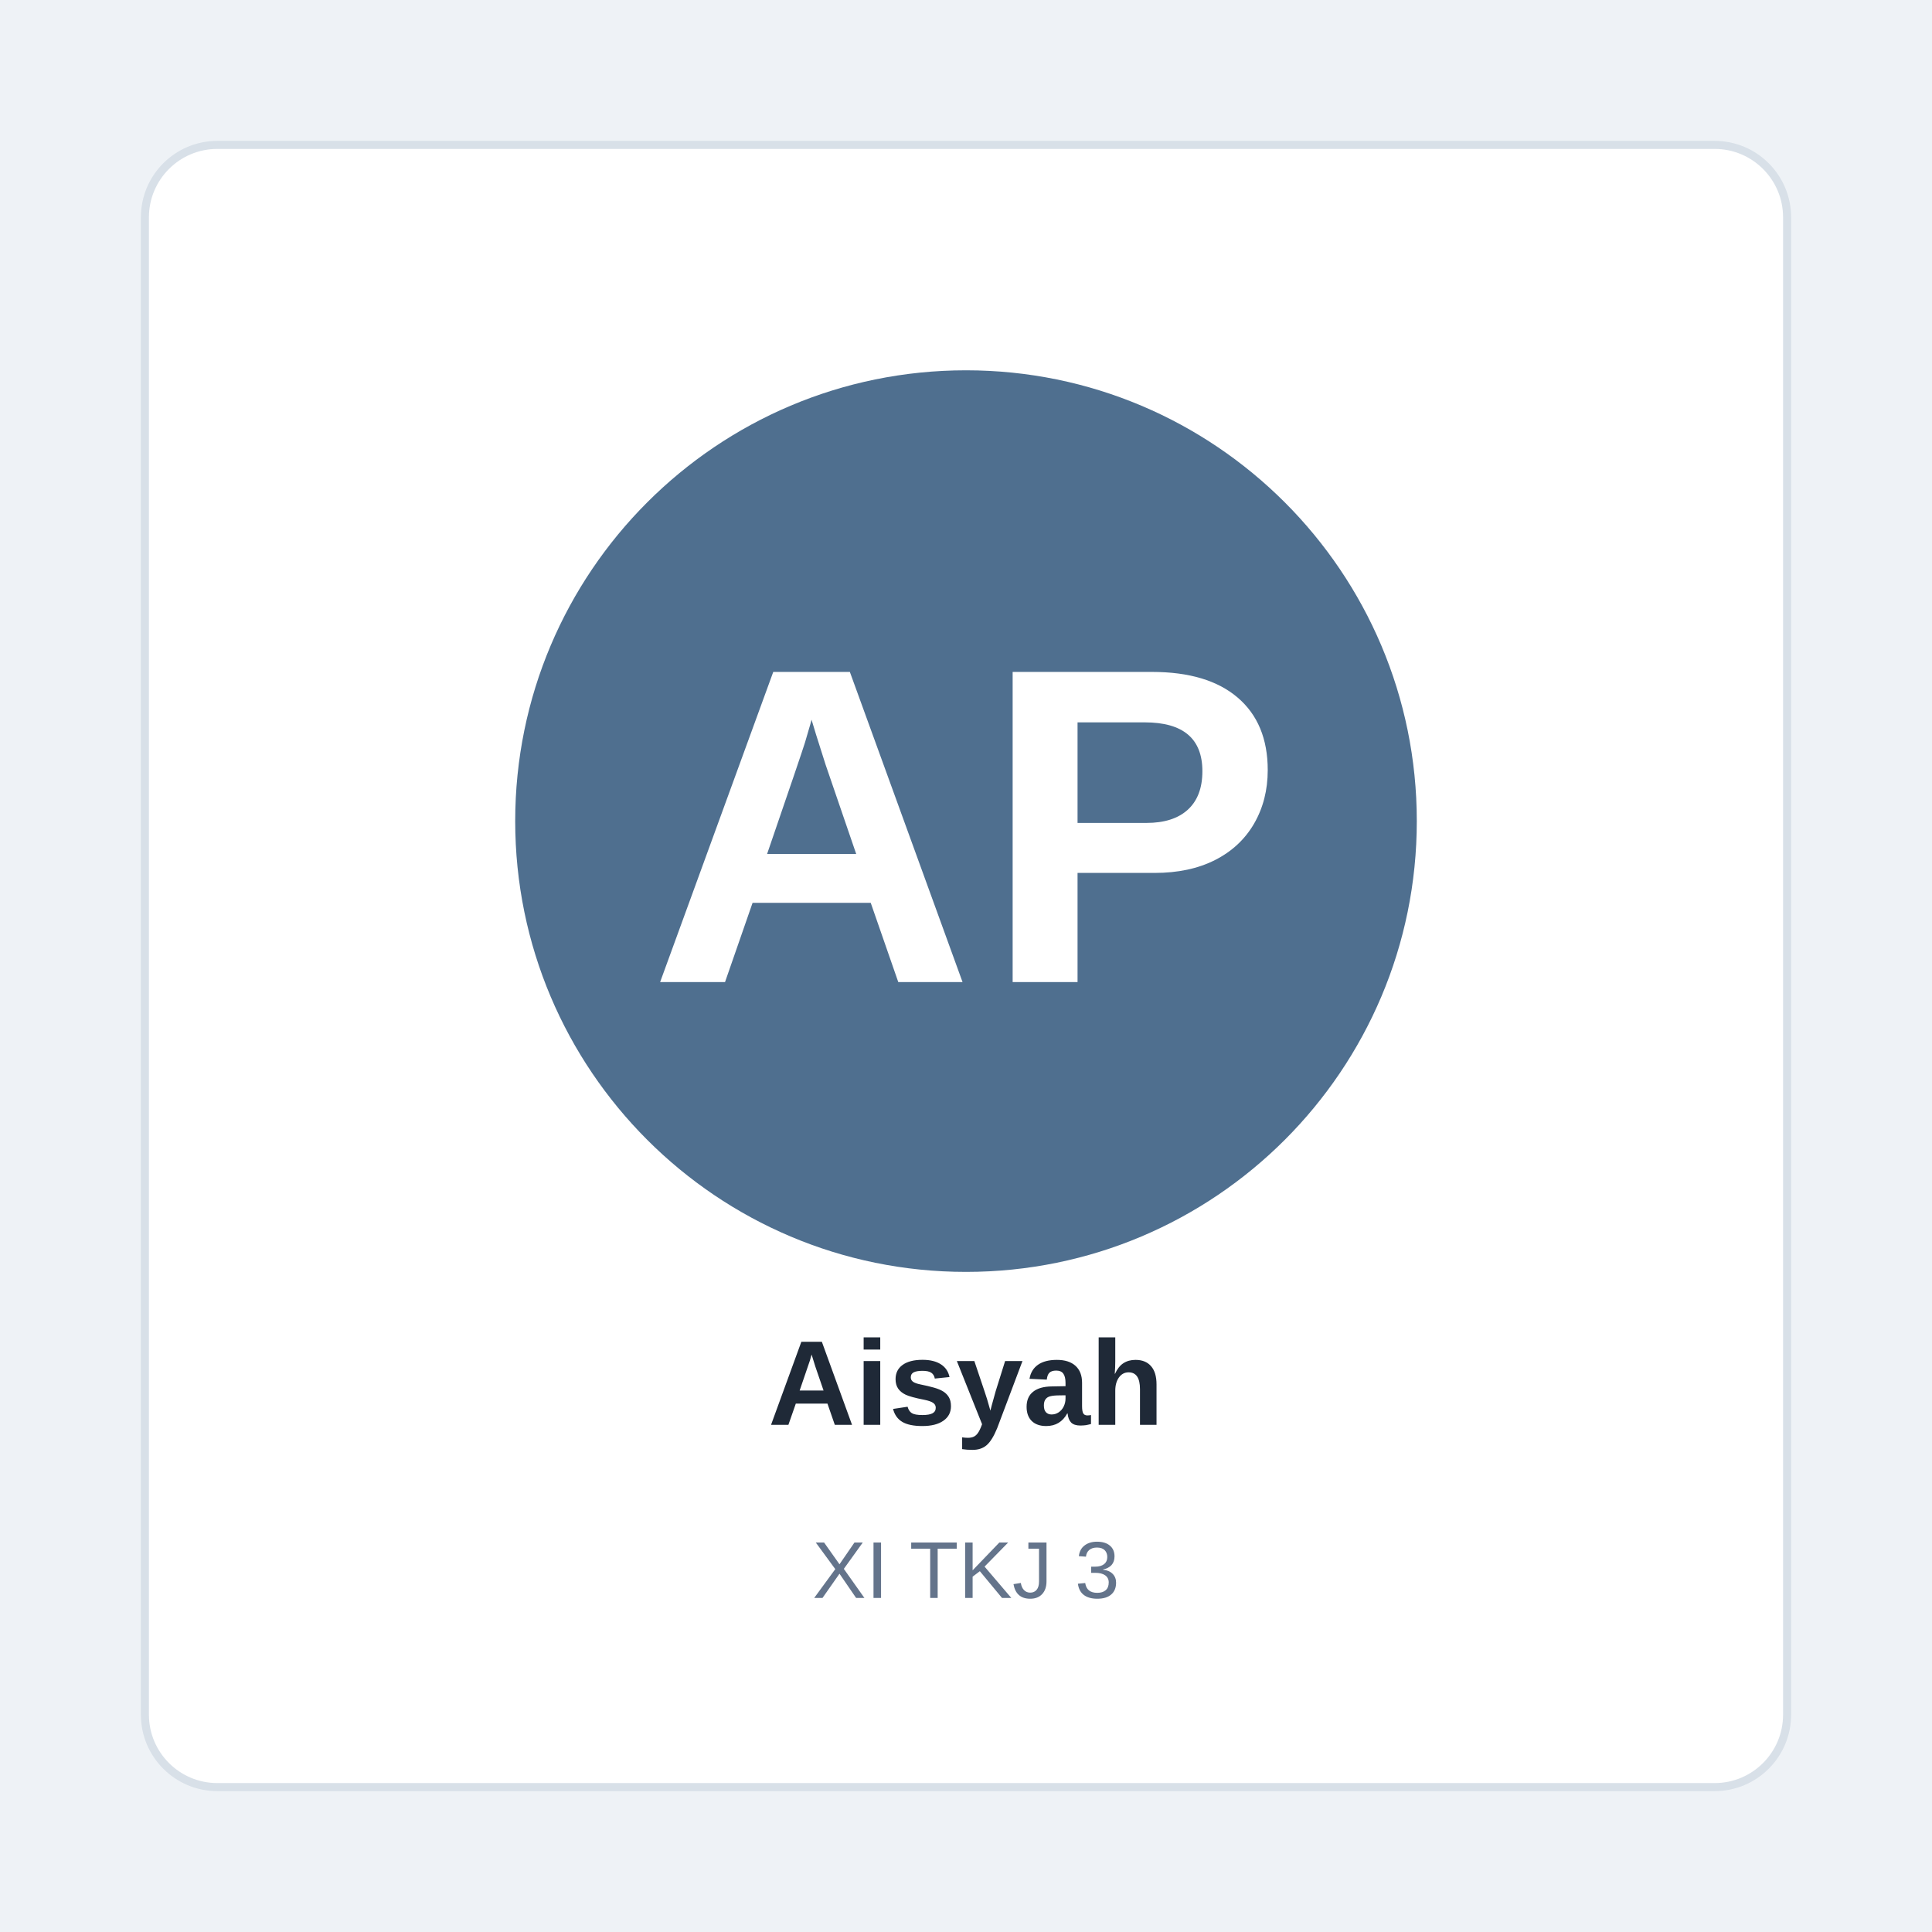
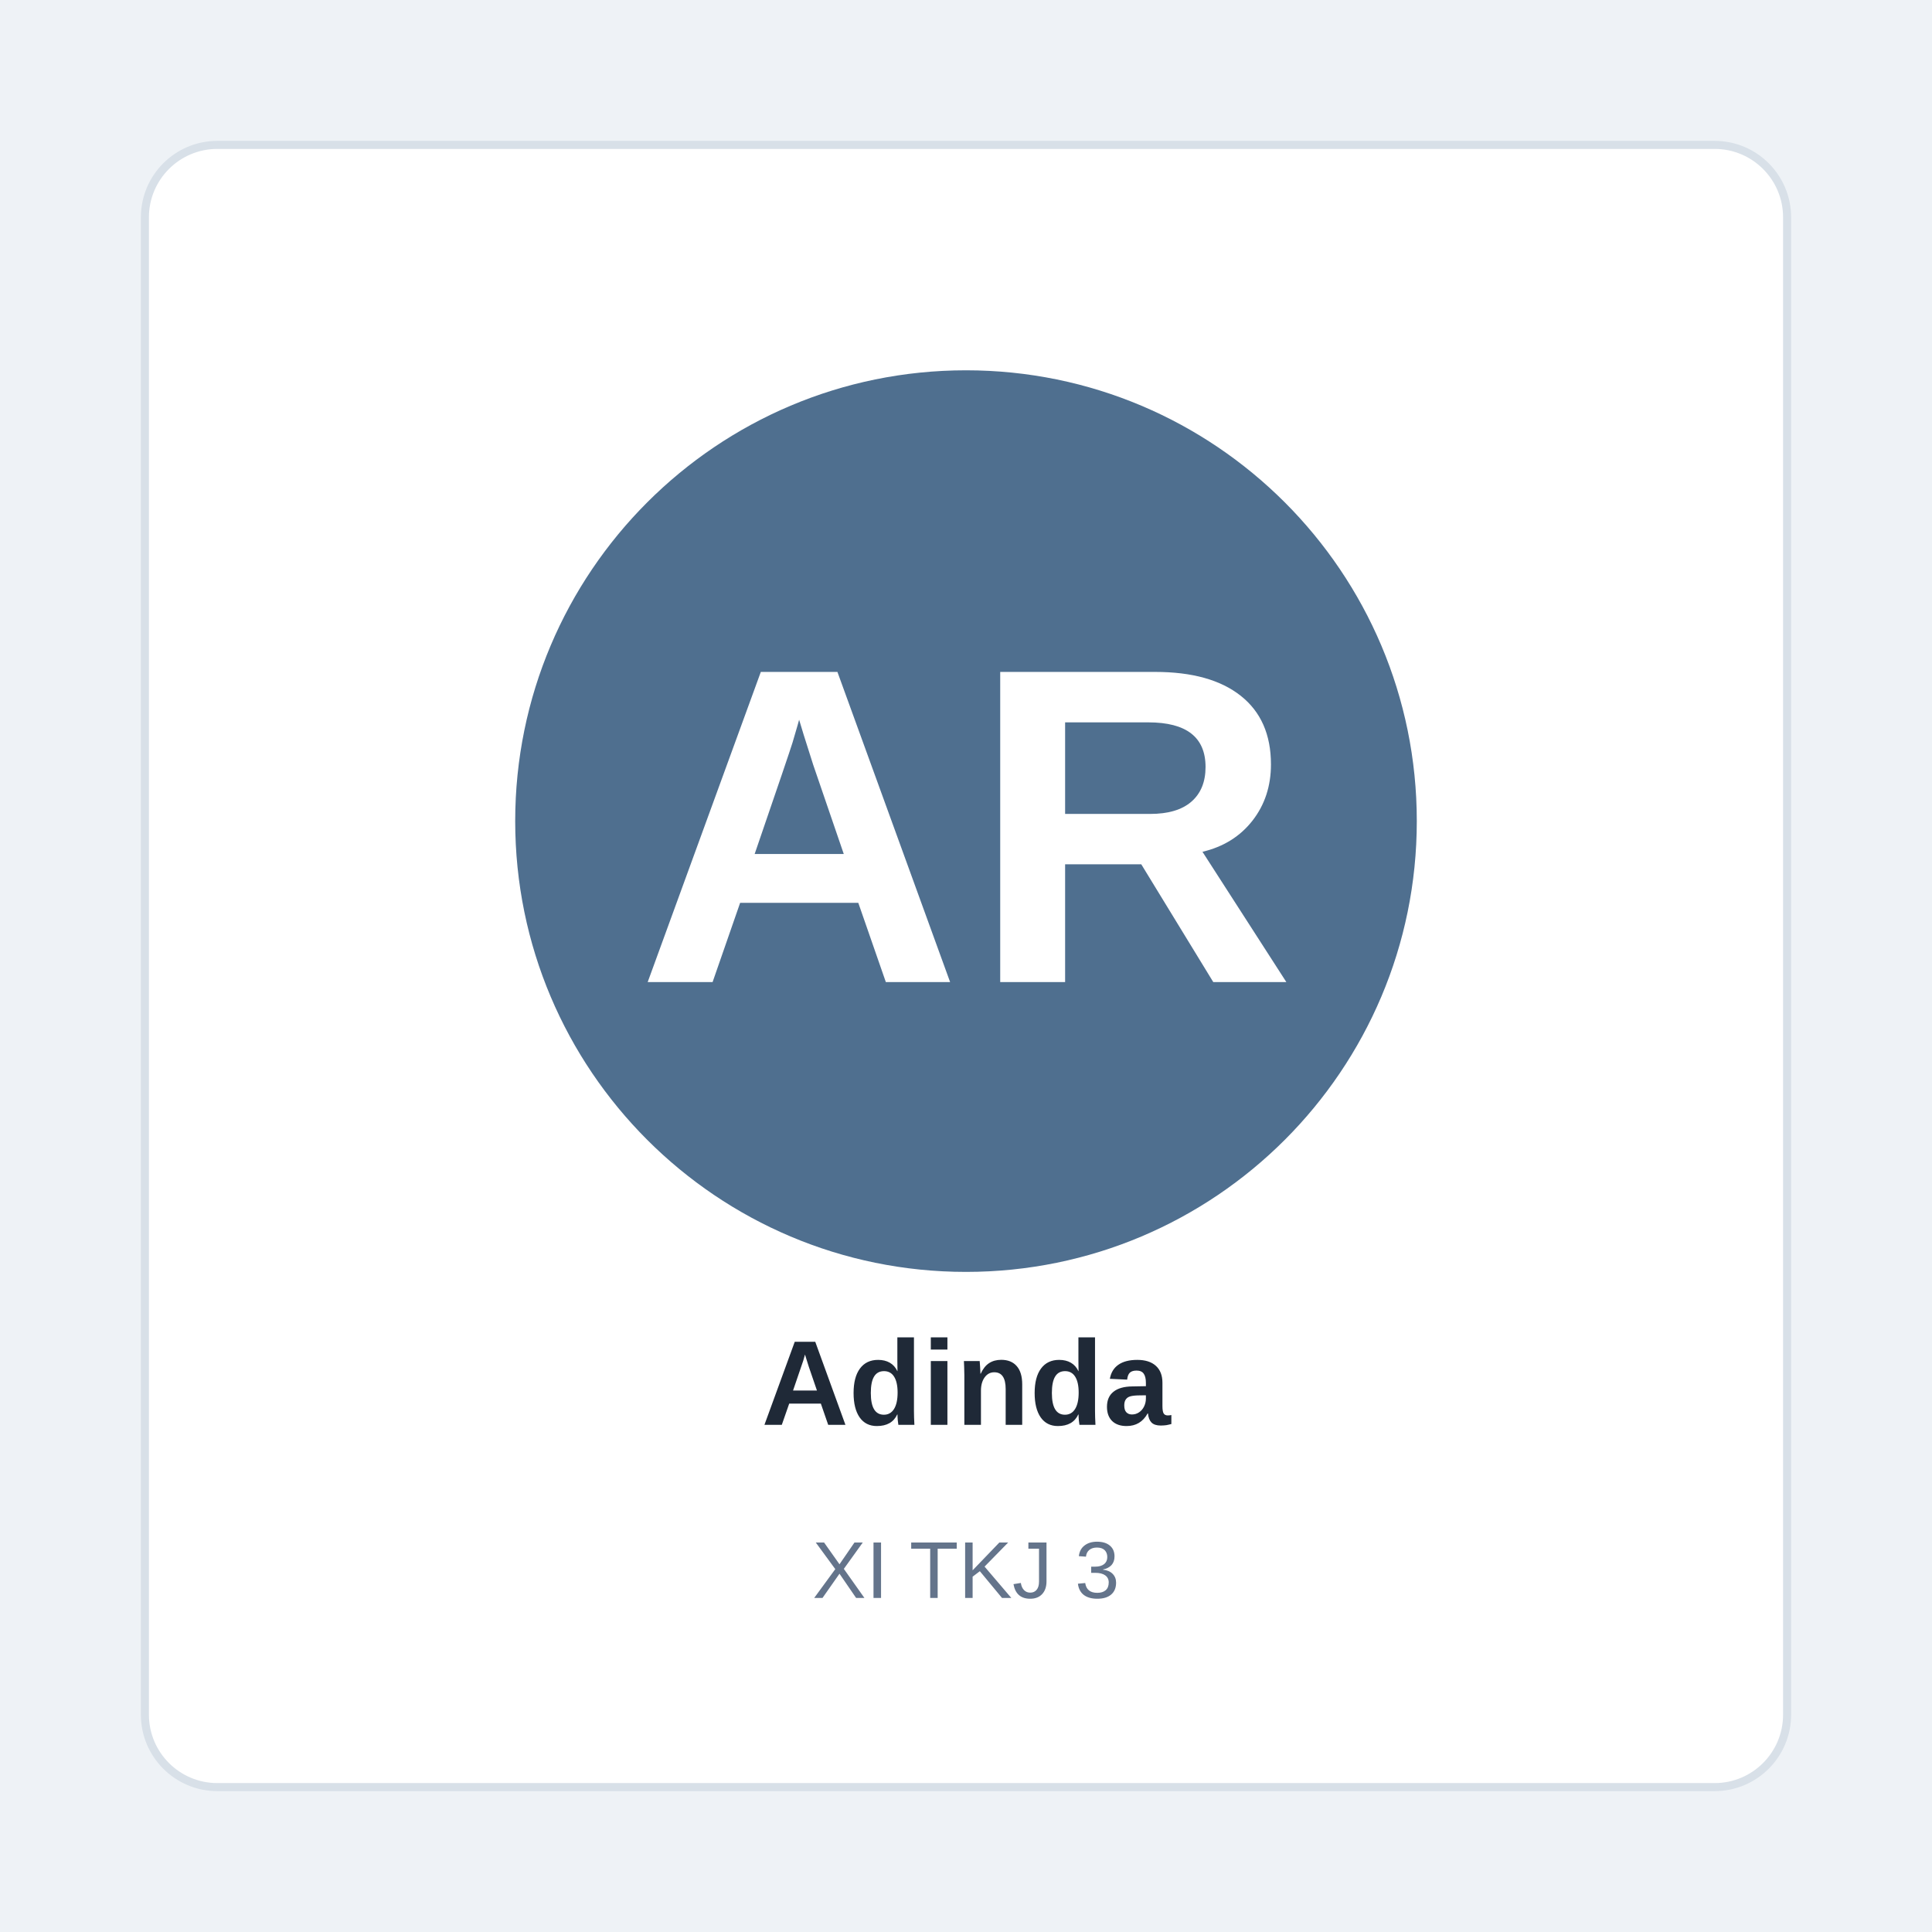
<svg xmlns="http://www.w3.org/2000/svg" width="480" height="480" viewBox="0 0 480 480">
  <rect width="480" height="480" fill="#eef2f6" />
  <rect x="36" y="36" width="408" height="408" rx="18" fill="#ffffff" stroke="#d8e0e8" stroke-width="2" />
  <circle cx="240" cy="204" r="112" fill="#4f6f8f" />
-   <text x="240" y="244" font-family="Arial, sans-serif" font-size="112" font-weight="700" fill="#ffffff" text-anchor="middle" letter-spacing="2">AP</text>
-   <text x="240" y="354" font-family="Arial, sans-serif" font-size="30" font-weight="600" fill="#1f2937" text-anchor="middle">Aisyah</text>
+   <text x="240" y="244" font-family="Arial, sans-serif" font-size="112" font-weight="700" fill="#ffffff" text-anchor="middle" letter-spacing="2">AR</text>
+   <text x="240" y="354" font-family="Arial, sans-serif" font-size="30" font-weight="600" fill="#1f2937" text-anchor="middle">Adinda</text>
  <text x="240" y="397" font-family="Arial, sans-serif" font-size="20" fill="#64748b" text-anchor="middle">XI TKJ 3</text>
</svg>
